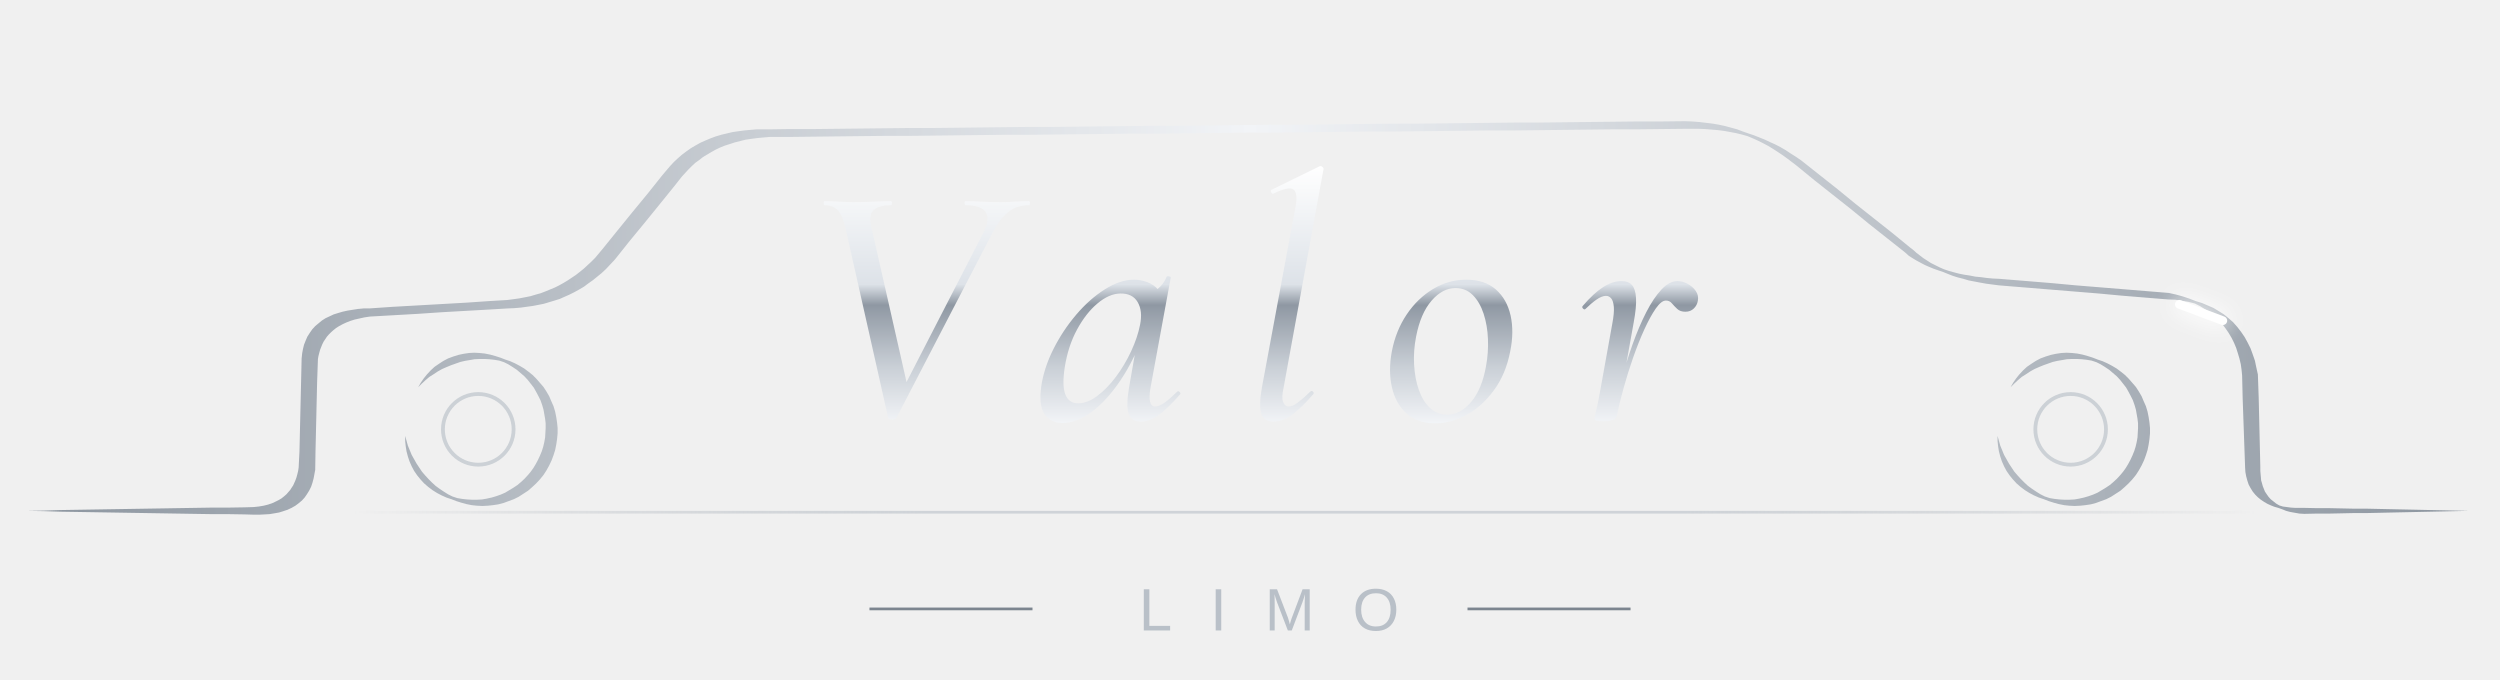
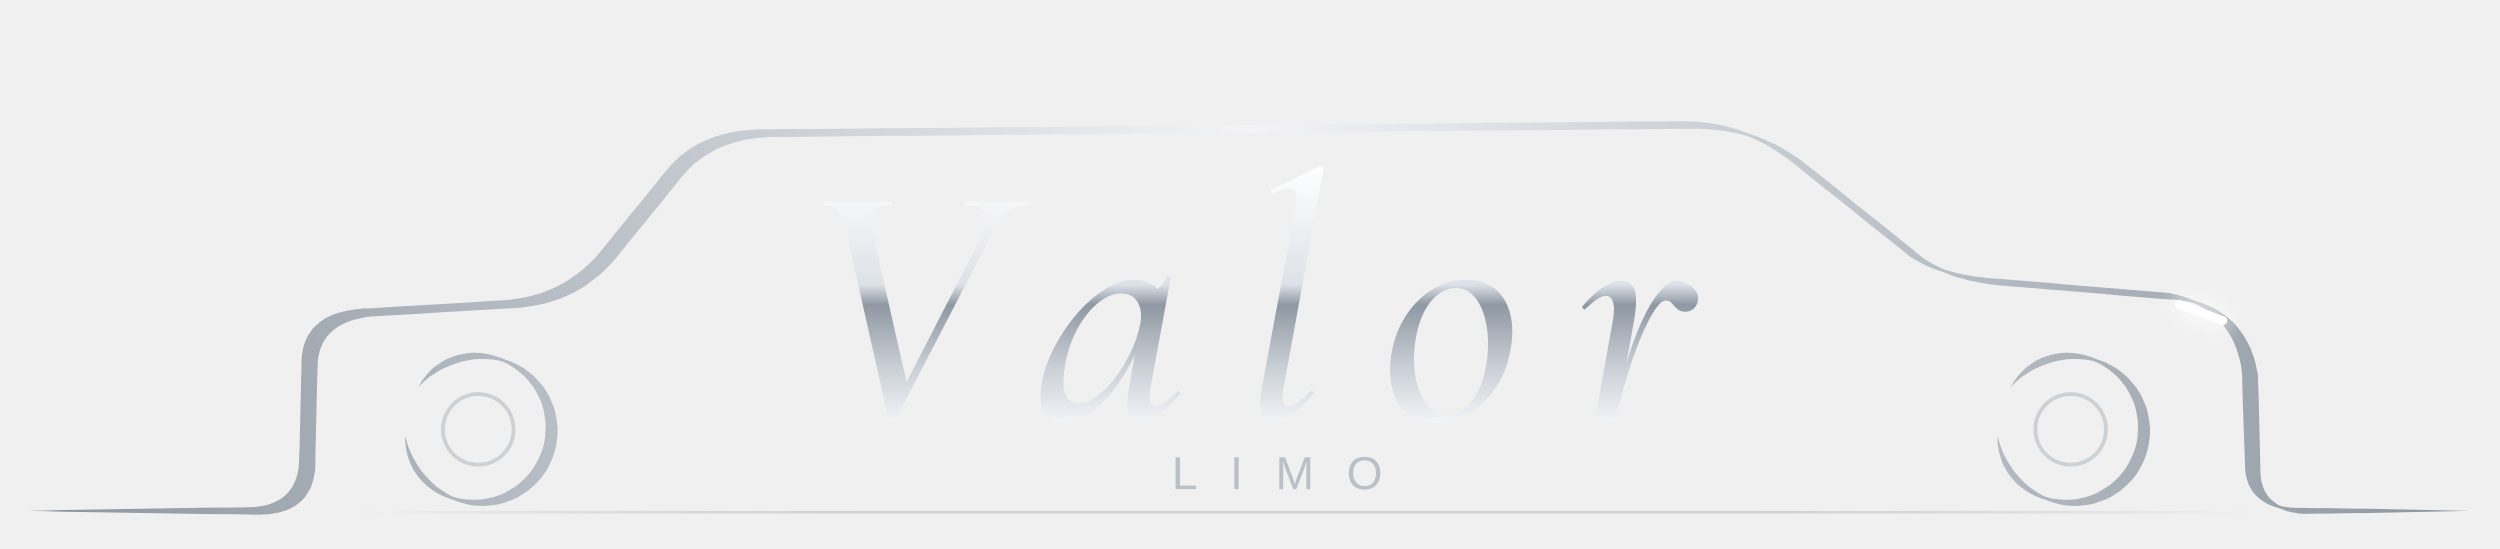
- <svg xmlns="http://www.w3.org/2000/svg" viewBox="20 112 920 250" width="920" height="250" role="img" aria-label="Valor Limo">
+ <svg xmlns="http://www.w3.org/2000/svg" viewBox="20 112 920 202" width="920" height="202" role="img" aria-label="Valor Limo">
  <defs>
    <linearGradient id="vl-chrome" x1="0" y1="0" x2="0" y2="1">
      <stop offset="0" stop-color="#FFFFFF" />
      <stop offset="0.46" stop-color="#DDE2E8" />
      <stop offset="0.54" stop-color="#8F98A3" />
      <stop offset="0.78" stop-color="#C9CFD6" />
      <stop offset="1" stop-color="#F2F4F7" />
    </linearGradient>
    <linearGradient id="vl-silver" gradientUnits="userSpaceOnUse" x1="40" y1="0" x2="920" y2="0">
      <stop offset="0" stop-color="#8E97A1" />
      <stop offset="0.5" stop-color="#F2F4F7" />
      <stop offset="1" stop-color="#8E97A1" />
    </linearGradient>
    <linearGradient id="vl-line" gradientUnits="userSpaceOnUse" x1="0" y1="0" x2="300" y2="0">
      <stop offset="0" stop-color="#B9C0C8" stop-opacity="0" />
      <stop offset="0.16" stop-color="#B9C0C8" />
      <stop offset="0.5" stop-color="#E8EBEF" />
      <stop offset="0.84" stop-color="#B9C0C8" />
      <stop offset="1" stop-color="#B9C0C8" stop-opacity="0" />
    </linearGradient>
    <linearGradient id="vl-road" gradientUnits="userSpaceOnUse" x1="150" y1="0" x2="850" y2="0">
      <stop offset="0" stop-color="#8E97A1" stop-opacity="0" />
      <stop offset="0.3" stop-color="#B9C0C8" stop-opacity="0.6" />
      <stop offset="0.7" stop-color="#B9C0C8" stop-opacity="0.6" />
      <stop offset="1" stop-color="#8E97A1" stop-opacity="0" />
    </linearGradient>
    <linearGradient id="vl-sheen" gradientUnits="userSpaceOnUse" x1="-200" y1="0" x2="0" y2="0">
      <stop offset="0" stop-color="#FFFFFF" stop-opacity="0" />
      <stop offset="0.5" stop-color="#FFFFFF" stop-opacity="0.95" />
      <stop offset="1" stop-color="#FFFFFF" stop-opacity="0" />
      <animateTransform attributeName="gradientTransform" type="translate" values="0 0;1200 0;1200 0" keyTimes="0;0.55;1" dur="6s" repeatCount="indefinite" />
    </linearGradient>
    <filter id="vl-glow" x="-200%" y="-200%" width="500%" height="500%">
      <feGaussianBlur stdDeviation="4" result="b" />
      <feMerge>
        <feMergeNode in="b" />
        <feMergeNode in="b" />
        <feMergeNode in="SourceGraphic" />
      </feMerge>
    </filter>
    <filter id="vl-soft" x="-20%" y="-200%" width="140%" height="500%">
      <feGaussianBlur stdDeviation="2.2" />
    </filter>
    <path id="vl-trace" pathLength="1000" d="M30 300 H112 C126 300 132 294 133 284 L134 244 C135 234 142 228 156 227 L206 224 C222 223 232 218 242 208 L268 176 C276 166 288 161 304 161 L640 158 C658 158 670 163 682 172 L722 204 C730 211 742 215 758 216 L818 221 C836 223 846 234 848 250 L849 284 C849 294 856 300 868 300 H930" />
    <path id="vl-body" d="M30 300L36.1 300.1L42.3 300.3L48.5 300.4L54.6 300.5L60.8 300.6L66.9 300.7L73 300.8L79.2 300.9L85.3 301L91.5 301.1L97.7 301.2L103.8 301.2L110 301.3L113.4 301.4L115.5 301.4L117.4 301.3L119.2 301.2L121 300.9L122.7 300.6L124.3 300.1L125.8 299.6L127.3 298.9L128.7 298.1L129.9 297.2L131.1 296.2L132.1 295.1L133 293.8L133.8 292.5L134.5 291.1L135 289.6L135.4 288.1L135.7 286.5L136 284.9L136.1 278.4L136.3 269.8L136.5 261.2L136.7 252.6L137 244.1L137.2 243L137.5 241.8L137.8 240.7L138.2 239.7L138.6 238.7L139.1 237.7L139.7 236.8L140.3 235.9L141 235.1L141.8 234.3L142.7 233.5L143.7 232.7L144.8 232L146.1 231.3L147.4 230.7L148.9 230.1L150.5 229.6L152.3 229.2L154.1 228.8L156.1 228.5L164.9 228L173.7 227.5L182.6 226.9L191.4 226.4L200.2 225.9L206.9 225.5L209.3 225.4L211.6 225.2L213.8 224.9L216 224.6L218.1 224.2L220.1 223.8L222.1 223.2L224.1 222.6L226 222L227.8 221.2L229.6 220.4L231.4 219.5L233.2 218.5L234.9 217.5L236.5 216.3L238.2 215.1L239.8 213.8L241.4 212.5L243 211L246.2 207.6L251.7 200.7L257.3 193.9L262.9 187L268.4 180.2L271 176.9L272.2 175.6L273.4 174.3L274.6 173.1L275.9 171.9L277.3 170.9L278.7 169.8L280.2 168.9L281.7 168L283.3 167.1L285 166.3L286.7 165.6L288.6 165L290.4 164.4L292.4 163.9L294.4 163.4L296.5 163.1L298.7 162.8L300.9 162.6L303.2 162.4L310 162.4L318.9 162.3L327.8 162.2L336.7 162.1L345.6 162L354.6 162L363.5 161.9L372.4 161.8L381.3 161.7L390.2 161.6L399.2 161.6L408.1 161.5L417 161.4L425.9 161.3L434.8 161.2L443.8 161.2L452.7 161.1L461.6 161L470.5 160.9L479.4 160.8L488.4 160.8L497.3 160.7L506.2 160.6L515.1 160.5L524 160.4L533 160.4L541.9 160.3L550.8 160.2L559.7 160.1L568.6 160L577.6 160L586.5 159.9L595.4 159.8L604.3 159.7L613.3 159.6L622.2 159.6L631.1 159.5L640 159.4L642.6 159.4L645.2 159.4L647.6 159.5L650 159.7L652.3 159.9L654.6 160.2L656.8 160.6L658.9 161L661 161.5L663.1 162.1L665 162.9L667 163.8L668.8 164.7L670.7 165.7L672.5 166.8L674.2 167.9L676 169.1L677.8 170.4L679.5 171.7L681.2 173L687.8 178.4L694.5 183.7L701.2 189L707.8 194.4L714.5 199.7L721.2 205L722.4 206.1L723.8 207L725.3 207.9L726.8 208.7L728.3 209.5L729.9 210.2L731.6 210.9L733.3 211.5L735.1 212.1L736.8 212.8L738.6 213.5L740.5 214.1L742.5 214.6L744.5 215.2L746.6 215.6L748.7 216L750.9 216.4L753.2 216.7L755.5 217L757.9 217.2L766.5 217.9L775 218.6L783.6 219.3L792.2 220L800.8 220.8L809.3 221.5L817.9 222.2L820.5 222.3L823 222.7L825.4 223.1L827.7 223.7L829.7 224.7L831.6 225.9L833.4 227.1L835 228.5L836.5 229.9L837.9 231.4L839.1 233L840.2 234.6L841.2 236.3L842.1 238.1L842.9 240L843.5 241.9L844.1 243.9L844.6 246L844.9 248.1L845.1 250.2L845.3 258.6L845.6 267.1L845.9 275.6L846.2 284.1L846.3 285.7L846.6 287.3L847 288.8L847.5 290.3L848.2 291.6L849 292.9L849.9 294L850.9 295L852 295.9L853.2 296.7L854.4 297.4L855.7 298L857 298.5L858.4 298.9L859.8 299.4L861.3 300L862.8 300.4L864.5 300.7L866.2 301L868 301.1L872.6 301L877.3 301L882 300.9L886.6 300.8L891.3 300.8L895.9 300.7L900.5 300.6L905.2 300.5L909.9 300.4L914.5 300.3L919.1 300.2L923.8 300.1L928.5 300L928.5 300L923.8 299.9L919.1 299.8L914.5 299.7L909.9 299.6L905.2 299.5L900.5 299.4L895.9 299.3L891.3 299.2L886.6 299.2L882 299.1L877.3 299L872.6 299L868 298.9L866.3 298.9L864.7 298.9L863.1 298.8L861.6 298.6L860.1 298.4L858.8 298L857.6 297.3L856.6 296.5L855.6 295.7L854.8 294.8L854.1 293.8L853.5 292.9L853.1 291.9L852.7 290.9L852.4 289.8L852.1 288.8L852 287.6L851.9 286.5L851.8 285.3L851.8 283.9L851.6 275.4L851.4 266.9L851.2 258.4L850.9 249.8L850.3 247.1L849.8 244.7L849 242.4L848.2 240.2L847.1 238L846 236L844.7 234.1L843.3 232.3L841.8 230.6L840.1 229.1L838.4 227.7L836.5 226.5L834.5 225.3L832.4 224.4L830.3 223.5L828 222.8L825.7 221.9L823.3 221.1L820.8 220.4L818.1 219.8L809.5 219.1L801 218.4L792.4 217.7L783.8 217L775.2 216.2L766.7 215.5L758.1 214.8L755.7 214.6L753.4 214.5L751.2 214.3L749 214L746.9 213.8L744.9 213.4L742.9 213.1L740.9 212.7L739 212.2L737.2 211.7L735.4 211.1L733.8 210.4L732.2 209.6L730.6 208.8L729.2 207.9L727.8 207L726.5 206L725.2 205L724.1 204L722.8 203L716.2 197.6L709.5 192.3L702.8 187L696.2 181.6L689.5 176.3L682.8 171L680.9 169.7L679 168.5L677.2 167.3L675.3 166.2L673.4 165.2L671.4 164.3L669.5 163.4L667.5 162.6L665.5 161.8L663.4 161.1L661.4 160.4L659.3 159.6L657.1 159L654.9 158.4L652.6 157.9L650.3 157.5L647.8 157.2L645.3 156.9L642.7 156.7L640 156.6L631.1 156.7L622.1 156.7L613.2 156.8L604.3 156.9L595.4 157L586.5 157.1L577.5 157.1L568.6 157.2L559.7 157.3L550.8 157.4L541.9 157.5L532.9 157.5L524 157.6L515.1 157.7L506.2 157.8L497.3 157.9L488.3 157.9L479.4 158L470.5 158.1L461.6 158.2L452.7 158.3L443.7 158.3L434.8 158.4L425.9 158.5L417 158.6L408.1 158.7L399.1 158.7L390.2 158.8L381.3 158.9L372.4 159L363.5 159.1L354.5 159.1L345.6 159.2L336.7 159.3L327.8 159.4L318.9 159.5L309.9 159.5L303.2 159.6L300.8 159.6L298.4 159.6L296.1 159.8L293.9 160L291.7 160.3L289.6 160.6L287.5 161.1L285.4 161.6L283.4 162.2L281.5 162.9L279.6 163.7L277.8 164.5L276 165.5L274.3 166.5L272.6 167.7L271 168.9L269.5 170.2L268 171.6L266.6 173.1L263.8 176.4L258.3 183.3L252.7 190.1L247.1 197L241.6 203.8L239 206.9L237.6 208.3L236.2 209.6L234.8 210.9L233.3 212.1L231.9 213.2L230.4 214.2L228.9 215.2L227.4 216.1L225.8 217L224.2 217.8L222.5 218.5L220.8 219.2L219 219.9L217.2 220.4L215.2 221L213.2 221.4L211.1 221.8L209 222.1L206.7 222.4L200 222.8L191.2 223.4L182.4 223.9L173.6 224.4L164.7 224.9L155.9 225.5L153.8 225.5L151.7 225.7L149.8 226L147.9 226.3L146.1 226.7L144.4 227.2L142.8 227.7L141.3 228.4L139.8 229.1L138.4 230L137.2 231L136 232L134.9 233.2L134 234.5L133.1 235.9L132.5 237.3L131.9 238.8L131.5 240.4L131.2 242L131 243.9L130.8 252.5L130.6 261.1L130.4 269.6L130.2 278.2L129.9 284.1L129.7 285.4L129.4 286.6L129.1 287.7L128.7 288.8L128.3 289.7L127.9 290.6L127.3 291.5L126.8 292.3L126.1 293.1L125.4 293.9L124.6 294.6L123.6 295.4L122.6 296L121.4 296.6L120.1 297.2L118.6 297.7L117 298.1L115.2 298.4L113.3 298.6L110 298.7L103.8 298.8L97.7 298.8L91.5 298.9L85.3 299L79.2 299.1L73 299.2L66.9 299.3L60.8 299.4L54.6 299.5L48.5 299.6L42.3 299.7L36.1 299.9L30 300Z" />
    <g id="vl-tyres">
      <path d="M173.9 254.5L175.2 253.2L176.6 251.9L178 250.7L179.6 249.7L181.1 248.7L182.7 247.8L184.3 247.1L186 246.4L187.7 245.8L189.4 245.2L191.1 244.8L192.9 244.5L194.6 244.2L196.5 244.1L198.3 244.1L200.1 244.2L201.9 244.4L203.7 244.7L205.5 245.3L207.1 246.1L208.7 247.1L210.2 248.1L211.6 249.3L213 250.5L214.2 251.8L215.3 253.2L216.4 254.6L217.3 256.2L218.1 257.7L218.9 259.3L219.5 261L220 262.7L220.3 264.4L220.6 266.1L220.8 267.8L220.8 269.6L220.7 271.3L220.6 273L220.3 274.7L219.9 276.4L219.4 278L218.7 279.7L218 281.2L217.2 282.7L216.3 284.2L215.3 285.6L214.2 286.9L213 288.2L211.7 289.4L210.4 290.5L208.9 291.5L207.4 292.4L205.9 293.3L204.3 294L202.6 294.6L200.9 295.1L199.1 295.5L197.4 295.8L195.5 295.9L193.7 295.9L191.9 295.8L190.1 295.6L188.3 295.3L186.5 294.7L184.9 293.9L183.3 292.9L181.8 291.9L180.3 290.8L179 289.6L177.7 288.3L176.5 287L175.3 285.6L174.3 284.1L173.3 282.6L172.4 281L171.5 279.4L170.8 277.7L170.1 276L169.6 274.2L169.1 272.4L169.1 272.4L169.1 274.3L169.3 276.2L169.6 278.1L170.1 280L170.7 281.8L171.5 283.6L172.4 285.3L173.5 286.9L174.8 288.5L176.1 289.9L177.6 291.2L179.2 292.4L180.8 293.4L182.5 294.3L184.3 295.1L186.1 295.7L187.9 296.4L189.8 297L191.6 297.5L193.6 297.9L195.5 298.1L197.5 298.2L199.5 298.1L201.4 297.9L203.4 297.6L205.3 297.1L207.2 296.4L209.1 295.7L210.9 294.8L212.6 293.7L214.3 292.6L215.8 291.3L217.3 289.9L218.7 288.4L220 286.8L221.1 285.1L222.1 283.3L223 281.4L223.7 279.5L224.3 277.6L224.7 275.6L225 273.6L225.2 271.5L225.2 269.5L225 267.5L224.7 265.5L224.3 263.5L223.7 261.5L222.9 259.7L222.1 257.8L221.1 256.1L220 254.4L218.7 252.9L217.4 251.4L216 250L214.5 248.8L212.9 247.6L211.2 246.6L209.5 245.7L207.7 244.9L205.9 244.3L204.1 243.6L202.2 243L200.4 242.5L198.4 242.1L196.5 241.9L194.5 241.8L192.6 241.9L190.6 242.2L188.7 242.6L186.8 243.2L184.9 243.9L183.2 244.8L181.5 245.9L179.9 247L178.5 248.3L177.1 249.8L175.9 251.3L174.8 252.9L173.9 254.5Z" />
      <path d="M759.9 254.5L761.2 253.2L762.6 251.9L764 250.7L765.6 249.7L767.1 248.7L768.7 247.8L770.3 247.1L772 246.4L773.7 245.8L775.4 245.2L777.1 244.8L778.9 244.5L780.6 244.2L782.5 244.1L784.3 244.1L786.1 244.2L787.9 244.4L789.7 244.7L791.5 245.3L793.1 246.1L794.7 247.1L796.2 248.1L797.6 249.3L799 250.5L800.2 251.8L801.3 253.2L802.4 254.6L803.3 256.2L804.1 257.7L804.9 259.3L805.5 261L806 262.7L806.3 264.4L806.6 266.1L806.8 267.8L806.8 269.6L806.7 271.3L806.6 273L806.3 274.7L805.9 276.4L805.4 278L804.7 279.7L804 281.2L803.2 282.7L802.3 284.2L801.3 285.6L800.2 286.9L799 288.2L797.7 289.4L796.4 290.5L794.9 291.5L793.4 292.4L791.9 293.3L790.3 294L788.6 294.6L786.9 295.1L785.1 295.5L783.4 295.8L781.5 295.9L779.7 295.9L777.9 295.8L776.1 295.6L774.3 295.3L772.5 294.7L770.9 293.9L769.3 292.9L767.8 291.9L766.3 290.8L765 289.6L763.7 288.3L762.5 287L761.3 285.6L760.3 284.1L759.3 282.6L758.4 281L757.5 279.4L756.8 277.7L756.1 276L755.6 274.2L755.1 272.4L755.1 272.4L755.1 274.3L755.3 276.2L755.6 278.1L756.1 280L756.7 281.8L757.5 283.6L758.4 285.3L759.5 286.9L760.8 288.5L762.1 289.9L763.6 291.2L765.2 292.4L766.8 293.4L768.5 294.3L770.3 295.1L772.1 295.7L773.9 296.4L775.8 297L777.6 297.5L779.6 297.9L781.5 298.1L783.5 298.2L785.5 298.1L787.4 297.9L789.4 297.6L791.3 297.1L793.2 296.4L795.1 295.7L796.9 294.8L798.6 293.7L800.3 292.6L801.8 291.3L803.3 289.9L804.7 288.4L806 286.8L807.1 285.1L808.1 283.3L809 281.4L809.7 279.5L810.3 277.6L810.7 275.6L811 273.6L811.2 271.5L811.2 269.5L811 267.5L810.7 265.5L810.3 263.5L809.7 261.5L808.9 259.7L808.1 257.8L807.1 256.1L806 254.4L804.7 252.9L803.4 251.4L802 250L800.5 248.8L798.9 247.6L797.2 246.6L795.5 245.7L793.7 244.9L791.9 244.3L790.1 243.6L788.2 243L786.4 242.5L784.4 242.1L782.5 241.9L780.5 241.8L778.6 241.9L776.6 242.2L774.7 242.6L772.8 243.2L770.9 243.9L769.2 244.8L767.5 245.9L765.9 247L764.5 248.3L763.1 249.8L761.9 251.3L760.8 252.9L759.9 254.5Z" />
    </g>
    <g id="vl-wheels">
      <use href="#vl-tyres" />
      <circle cx="196" cy="270" r="13" fill="none" stroke="#B9C0C8" stroke-opacity="0.65" stroke-width="1.4" />
      <circle cx="782" cy="270" r="13" fill="none" stroke="#B9C0C8" stroke-opacity="0.65" stroke-width="1.4" />
    </g>
  </defs>
  <path transform="translate(323.11 266)" fill="url(#vl-chrome)" d="M23.76 -0.13 8.19 -69.38Q7.12 -74.37 5.38 -76.42Q3.64 -78.46 0.31 -78.46Q0 -78.46 0 -79.23Q0 -80 0.31 -80Q2.78 -80 5.58 -79.81Q8.39 -79.62 10.85 -79.62Q15.39 -79.62 18.68 -79.81Q21.96 -80 24.68 -80Q25.14 -80 25.14 -79.23Q25.14 -78.46 24.68 -78.46Q20.65 -78.46 18.57 -76.86Q16.49 -75.26 17.5 -70.66L31.16 -10.45L24.94 -2.62L58.62 -68.04Q61.31 -73.31 59.66 -75.89Q58.02 -78.46 52.23 -78.46Q51.85 -78.46 51.85 -79.23Q51.85 -80 52.23 -80Q55.12 -80 57.86 -79.81Q60.6 -79.62 65 -79.62Q68.24 -79.62 70.34 -79.81Q72.43 -80 75.42 -80Q75.93 -80 75.93 -79.23Q75.93 -78.46 75.42 -78.46Q73.13 -78.46 70.88 -77.67Q68.63 -76.88 66.39 -74.57Q64.15 -72.25 61.66 -67.44L26.73 -0.13Q26.34 0.44 25.12 0.41Q23.89 0.38 23.76 -0.13ZM87.88 1.66Q83.67 1.66 81.38 -1.44Q79.1 -4.54 80.05 -11.65Q81.02 -18.46 84.47 -25.38Q87.92 -32.29 92.89 -38.14Q97.86 -43.99 103.48 -47.53Q109.09 -51.07 114.25 -51.07Q116.67 -51.07 119.08 -50.18Q121.48 -49.29 123.22 -47.29Q124.96 -45.28 125.22 -42.04L119.08 -45.7Q120.84 -45.95 123.03 -47.78Q125.22 -49.61 126.18 -52.1Q126.44 -52.48 127.14 -52.29Q127.85 -52.11 127.72 -51.85L120.29 -11.39Q119.07 -4.39 122.05 -4.39Q123.48 -4.39 125.55 -5.89Q127.62 -7.39 130.09 -9.86Q130.48 -10.24 130.99 -9.73Q131.5 -9.22 131.12 -8.83Q127.01 -4.1 123.56 -1.47Q120.11 1.15 116.78 1.15Q113.32 1.15 112.27 -1.72Q111.22 -4.58 112.38 -11.39L115.51 -29.31L117.85 -31.49Q114.28 -21.56 109.24 -14.06Q104.2 -6.57 98.67 -2.45Q93.13 1.66 87.88 1.66ZM93.61 -5.57Q97.03 -5.57 100.63 -8.25Q104.23 -10.92 107.49 -15.26Q110.75 -19.59 113.13 -24.69Q115.51 -29.79 116.44 -34.5Q117.46 -39.55 115.56 -42.81Q113.66 -46.07 109.19 -46Q105.04 -45.93 100.78 -42.35Q96.51 -38.77 93.23 -32.7Q89.94 -26.63 88.72 -18.85Q87.65 -11.91 88.97 -8.74Q90.3 -5.57 93.61 -5.57ZM165.63 1.15Q161.98 1.15 161.04 -1.8Q160.1 -4.76 161.27 -11.39L173.68 -78.07Q174.56 -83.08 172.85 -84.29Q171.15 -85.5 165.48 -82.73Q164.97 -82.53 164.68 -83.3Q164.38 -84.07 164.9 -84.2L182.48 -92.8Q183.05 -93.06 183.56 -92.54Q184.08 -92.03 183.95 -91.78L169.26 -11.39Q168.42 -7.6 169.1 -5.99Q169.77 -4.39 171.15 -4.39Q172.56 -4.39 174.57 -5.92Q176.59 -7.44 179.06 -9.86Q179.57 -10.37 180.08 -9.86Q180.6 -9.34 180.08 -8.83Q175.97 -4.1 172.55 -1.47Q169.13 1.15 165.63 1.15ZM224.95 1.79Q218.55 1.79 214.53 -1.81Q210.51 -5.42 209.12 -11.44Q207.74 -17.45 209.09 -24.7Q210.55 -32.3 214.54 -38.25Q218.53 -44.2 224.25 -47.64Q229.96 -51.07 236.46 -51.07Q243.28 -51.07 247.36 -47.48Q251.44 -43.89 252.78 -37.9Q254.12 -31.92 252.65 -24.7Q251.06 -16.42 246.69 -10.44Q242.32 -4.45 236.58 -1.33Q230.83 1.79 224.95 1.79ZM229.38 -1.41Q234.32 -1.41 238.28 -6.1Q242.23 -10.8 243.71 -19.07Q244.67 -24.13 244.46 -29.21Q244.26 -34.28 242.86 -38.56Q241.46 -42.83 238.88 -45.41Q236.31 -48 232.52 -48Q227.74 -48 223.72 -43.37Q219.69 -38.73 218.03 -30.21Q217 -25.01 217.27 -19.9Q217.54 -14.8 218.98 -10.62Q220.42 -6.44 223.07 -3.92Q225.72 -1.41 229.38 -1.41ZM291.94 -1.11 290.66 -1.24Q291.8 -7.32 293.61 -14.12Q295.41 -20.92 297.71 -27.37Q300.01 -33.82 302.69 -39.06Q305.37 -44.31 308.29 -47.43Q311.21 -50.56 314.2 -50.56Q316.04 -50.56 317.9 -49.58Q319.76 -48.6 320.92 -46.94Q322.08 -45.29 321.7 -43.33Q321.43 -41.66 320.21 -40.47Q318.99 -39.28 317.12 -39.28Q315.2 -39.28 314.11 -40.31Q313.02 -41.34 312.15 -42.37Q311.29 -43.4 309.95 -43.4Q308.26 -43.4 306.22 -40.47Q304.19 -37.54 302.01 -32.78Q299.84 -28.02 297.87 -22.36Q295.89 -16.69 294.34 -11.09Q292.78 -5.49 291.94 -1.11ZM286.96 1.02Q284.95 1.02 284.3 0.77Q283.65 0.52 283.65 0.14Q283.65 -0.3 284.38 -3.36Q285.11 -6.43 285.63 -9.47L290.17 -34.64Q290.98 -38.85 290.78 -41.08Q290.58 -43.3 289.79 -44.22Q289 -45.13 287.91 -45.13Q286.34 -45.13 284.34 -43.71Q282.34 -42.29 280.33 -40.29Q279.96 -39.92 279.45 -40.43Q278.94 -40.93 279.31 -41.38Q283.35 -46.11 286.82 -48.33Q290.28 -50.56 293.66 -50.56Q296.12 -50.56 297.42 -49.14Q298.73 -47.72 298.94 -44.41Q299.16 -41.09 298.09 -35.33L291.94 -1.11Q291.63 1.02 286.96 1.02Z" />
  <path d="M150 300.5 H850" fill="none" stroke="url(#vl-road)" stroke-width="1" />
  <g>
    <use href="#vl-wheels" fill="url(#vl-silver)" />
  </g>
  <g>
    <use href="#vl-body" fill="url(#vl-silver)" />
  </g>
  <path d="M822 224 L838 230" fill="none" stroke-linecap="round" stroke="#FFFFFF" stroke-width="3.2" filter="url(#vl-glow)" />
-   <path d="M339.96 336.08 H399.96 M560.04 336.08 H620.04" stroke="#7C858F" stroke-width="1" />
-   <text x="487" y="344" text-anchor="middle" fill="#B9C0C8" font-family="DM Sans, 'Helvetica Neue', Arial, sans-serif" font-weight="500" font-size="22" letter-spacing="14">LIMO</text>
+   <text x="490" y="292" text-anchor="middle" fill="#B9C0C8" font-family="DM Sans, 'Helvetica Neue', Arial, sans-serif" font-weight="500" font-size="17" letter-spacing="12">LIMO</text>
</svg>
